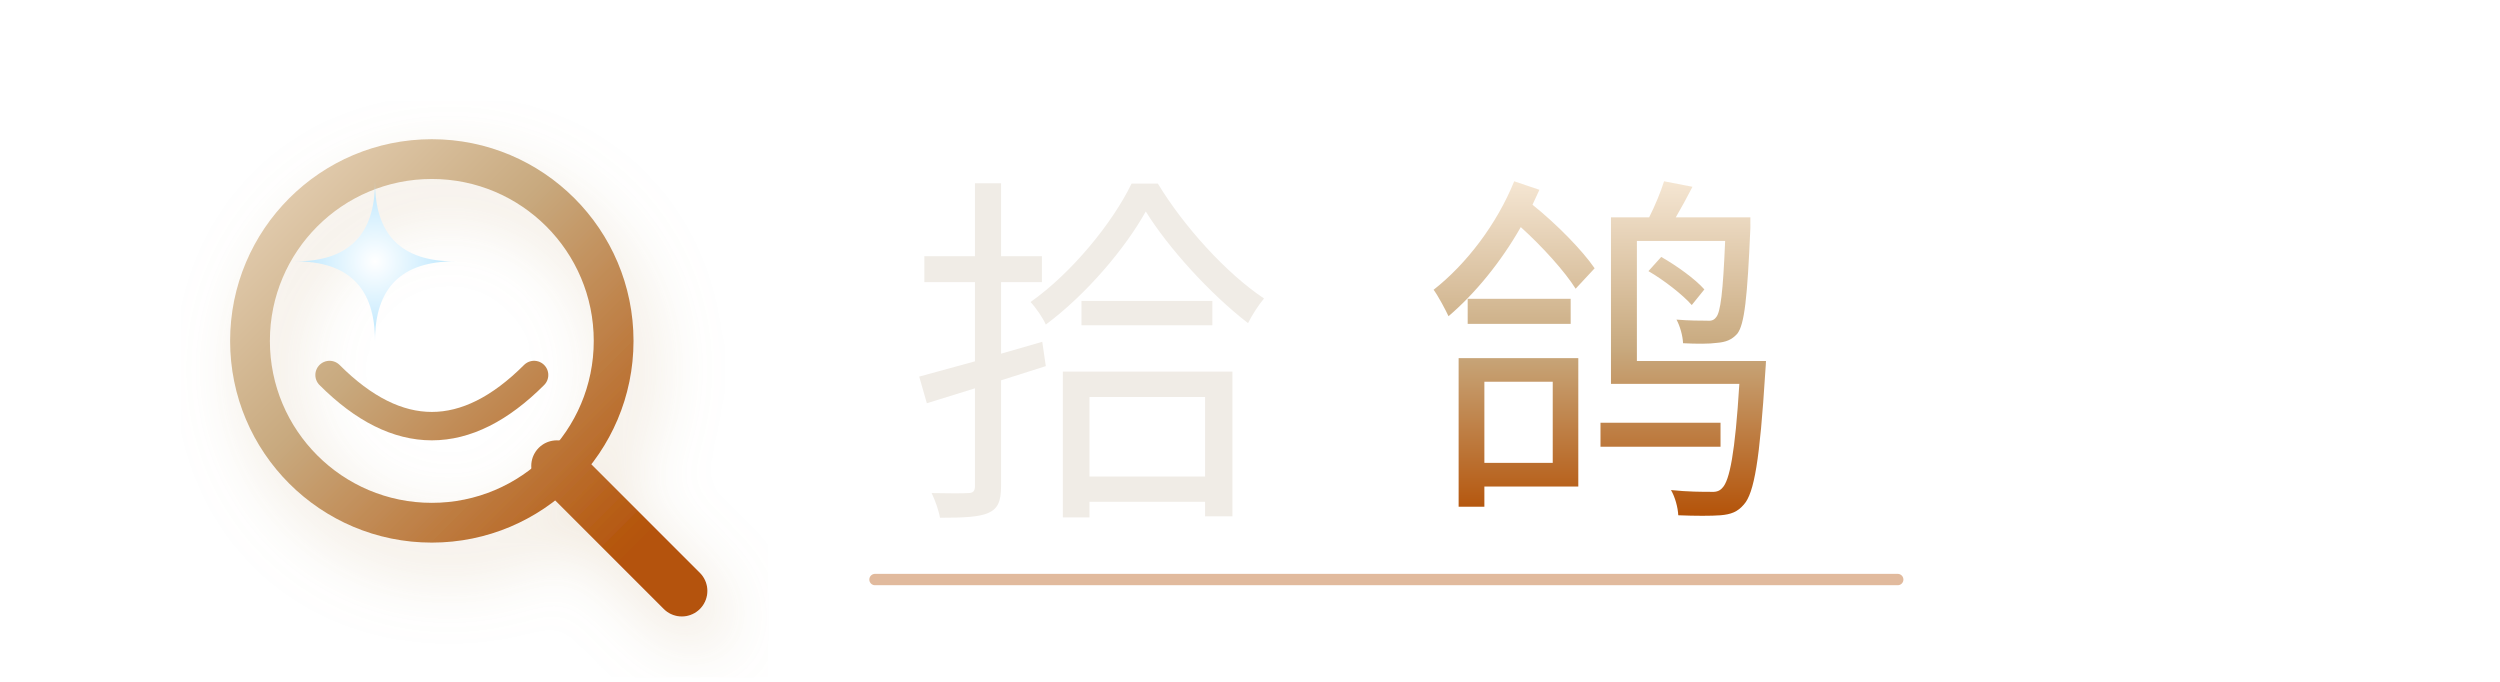
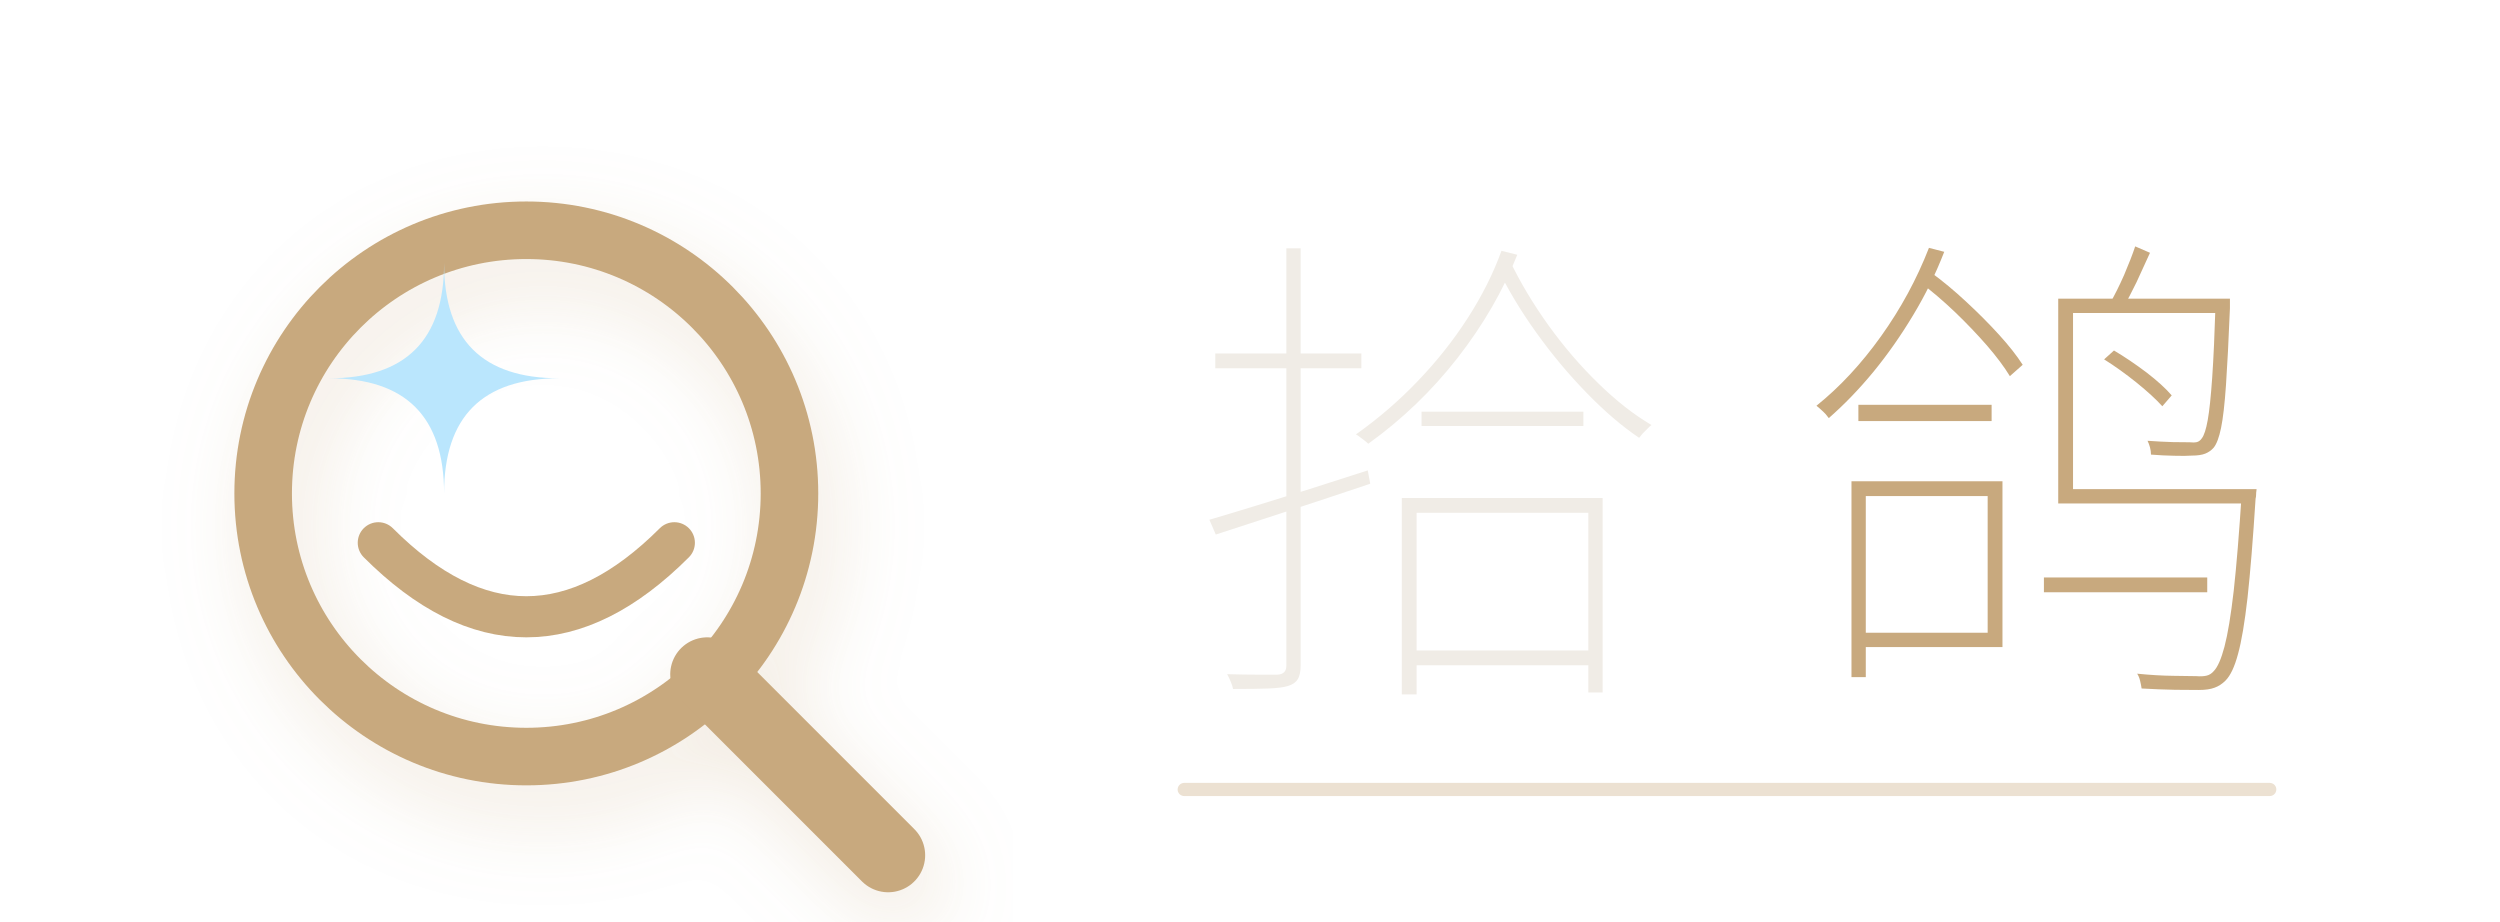
- <svg xmlns="http://www.w3.org/2000/svg" width="220" height="60" viewBox="0 0 220 60" fill="none">
+ <svg xmlns="http://www.w3.org/2000/svg" width="152" height="56" viewBox="0 0 152 56" fill="none">
  <defs>
-     <linearGradient id="goldRing" x1="0" y1="0" x2="40" y2="40" gradientUnits="userSpaceOnUse">
-       <stop offset="0" stop-color="#f5e6d3" />
-       <stop offset="0.5" stop-color="#c8a97e" />
-       <stop offset="1" stop-color="#b45309" />
-     </linearGradient>
-     <linearGradient id="geoGold" x1="0" y1="0" x2="0" y2="1" gradientUnits="objectBoundingBox">
-       <stop offset="0" stop-color="#f5e6d3" />
-       <stop offset="0.5" stop-color="#c8a97e" />
-       <stop offset="1" stop-color="#b45309" />
-     </linearGradient>
-     <radialGradient id="aiStar" cx="50%" cy="50%" r="50%">
-       <stop offset="0%" stop-color="#ffffff" />
-       <stop offset="100%" stop-color="#bae6fd" />
-     </radialGradient>
    <filter id="lensGlow" x="-20%" y="-20%" width="140%" height="140%">
-       <feDropShadow dx="1.5" dy="2.5" stdDeviation="3" flood-color="#c8a97e" flood-opacity="0.3" />
+       <feDropShadow dx="1" dy="2" stdDeviation="2.5" flood-color="#c8a97e" flood-opacity="0.25" />
    </filter>
  </defs>
-   <g transform="translate(16, 8)">
+   <g transform="translate(10, 8)">
    <g filter="url(#lensGlow)">
-       <circle cx="22" cy="22" r="16" stroke="url(#goldRing)" stroke-width="3.5" fill="none" />
-       <line x1="33" y1="33" x2="44" y2="44" stroke="url(#goldRing)" stroke-width="4.5" stroke-linecap="round" />
+       <circle cx="22" cy="22" r="16" stroke="#c8a97e" stroke-width="3.5" fill="none" />
+       <line x1="33" y1="33" x2="44" y2="44" stroke="#c8a97e" stroke-width="4.5" stroke-linecap="round" />
    </g>
-     <path d="M 13 25 Q 22 34 31 25" stroke="url(#goldRing)" stroke-width="2.5" stroke-linecap="round" fill="none" />
-     <path d="M 17 8 Q 17 15 10 15 Q 17 15 17 22 Q 17 15 24 15 Q 17 15 17 8 Z" fill="url(#aiStar)" />
+     <path d="M 13 25 Q 22 34 31 25" stroke="#c8a97e" stroke-width="2.5" stroke-linecap="round" fill="none" />
+     <path d="M 17 8 Q 17 15 10 15 Q 17 15 17 22 Q 17 15 24 15 Q 17 15 17 8 Z" fill="#bae6fd" />
  </g>
-   <text x="80" y="43" font-family="'Songti SC', 'STSong', 'Noto Serif SC', 'SimSun', serif" font-weight="300" font-size="32" fill="#f0ece6" letter-spacing="4">拾</text>
-   <text x="125" y="43" font-family="'Songti SC', 'STSong', 'Noto Serif SC', 'SimSun', serif" font-weight="300" font-size="32" fill="url(#geoGold)" letter-spacing="1">鸽</text>
-   <line x1="77" y1="51" x2="167" y2="51" stroke="url(#goldRing)" stroke-width="1" stroke-linecap="round" opacity="0.4" />
+   <path d="M73.92 32.50L73.53 31.60Q74.76 31.24 76.32 30.76Q77.88 30.28 79.64 29.73Q81.39 29.17 83.16 28.60L83.16 28.60L83.31 29.41Q80.82 30.25 78.34 31.06Q75.87 31.87 73.92 32.50L73.92 32.50ZM73.89 22.39L73.89 21.49L82.77 21.49L82.77 22.39L73.89 22.39ZM78.21 40.48L78.21 15.10L79.08 15.10L79.08 40.45Q79.08 41.02 78.90 41.30Q78.72 41.59 78.30 41.71L78.30 41.71Q77.91 41.83 77.13 41.86Q76.35 41.89 74.97 41.89L74.97 41.89Q74.94 41.71 74.83 41.45Q74.73 41.20 74.61 40.99L74.61 40.99Q75.72 41.02 76.58 41.02Q77.43 41.02 77.67 41.02L77.67 41.02Q78.21 40.99 78.21 40.48L78.21 40.48ZM86.43 25.90L86.43 25.03L96.27 25.03L96.27 25.90L86.43 25.90ZM85.77 40.45L85.77 39.55L97.05 39.55L97.05 40.45L85.77 40.45ZM85.23 42.22L85.23 30.28L97.44 30.28L97.44 42.10L96.57 42.10L96.57 31.18L86.13 31.18L86.13 42.22L85.23 42.22ZM90.99 16.18L91.80 15.85Q92.73 17.80 94.14 19.77Q95.55 21.73 97.19 23.32Q98.82 24.91 100.41 25.84L100.41 25.84Q100.29 25.93 100.16 26.07Q100.02 26.20 99.88 26.35Q99.75 26.50 99.66 26.62L99.66 26.62Q98.10 25.57 96.47 23.89Q94.83 22.21 93.39 20.20Q91.95 18.19 90.99 16.18L90.99 16.18ZM91.29 15.25L91.29 15.25L92.25 15.49Q90.96 18.76 88.62 21.76Q86.28 24.76 83.19 26.98L83.19 26.98Q83.10 26.89 82.97 26.79Q82.83 26.68 82.69 26.58Q82.56 26.47 82.44 26.41L82.44 26.41Q84.48 24.97 86.20 23.17Q87.93 21.37 89.23 19.35Q90.54 17.32 91.29 15.25Z" fill="#f0ece6" />
+   <path d="M129.82 14.98L129.82 14.98L130.72 15.37Q130.33 16.24 129.90 17.16Q129.46 18.07 129.07 18.73L129.07 18.73L128.29 18.43Q128.71 17.71 129.15 16.71Q129.58 15.70 129.82 14.98ZM125.14 30.61L125.14 18.16L135.04 18.16L135.04 19.03L126.04 19.03L126.04 30.61L125.14 30.61ZM134.71 18.37L134.71 18.16L135.58 18.16Q135.58 18.16 135.58 18.37Q135.58 18.58 135.58 18.73L135.58 18.73Q135.46 21.67 135.34 23.41Q135.22 25.15 135.04 26.02Q134.86 26.89 134.59 27.22L134.59 27.22Q134.38 27.46 134.08 27.58Q133.78 27.70 133.27 27.70L133.27 27.70Q132.88 27.73 132.20 27.71Q131.53 27.70 130.78 27.64L130.78 27.64Q130.78 27.43 130.72 27.20Q130.66 26.98 130.57 26.80L130.57 26.80Q131.41 26.86 132.12 26.88Q132.82 26.89 133.12 26.89L133.12 26.89Q133.39 26.92 133.57 26.88Q133.75 26.83 133.87 26.65L133.87 26.65Q134.08 26.38 134.23 25.54Q134.38 24.70 134.50 22.98Q134.62 21.25 134.71 18.37L134.71 18.37ZM127.93 21.85L127.93 21.85L128.53 21.31Q129.49 21.88 130.50 22.64Q131.50 23.41 132.04 24.04L132.04 24.04L131.47 24.70Q130.90 24.07 129.90 23.26Q128.89 22.45 127.93 21.85ZM125.41 30.61L125.92 29.74L136.51 29.74L136.51 30.61L125.41 30.61ZM136.30 29.95L136.30 29.74L137.20 29.74Q137.20 29.74 137.19 29.84Q137.17 29.95 137.17 30.09Q137.17 30.22 137.14 30.31L137.14 30.31Q136.90 34.06 136.65 36.34Q136.39 38.62 136.07 39.77Q135.76 40.93 135.31 41.38L135.31 41.38Q135.01 41.68 134.65 41.81Q134.29 41.95 133.69 41.95L133.69 41.95Q133.21 41.95 132.24 41.94Q131.26 41.92 130.21 41.86L130.21 41.86Q130.18 41.65 130.12 41.40Q130.06 41.14 129.94 40.96L129.94 40.96Q131.14 41.08 132.15 41.09Q133.15 41.11 133.54 41.11L133.54 41.11Q133.90 41.14 134.16 41.08Q134.41 41.02 134.59 40.81L134.59 40.81Q134.95 40.45 135.25 39.31Q135.55 38.17 135.81 35.92Q136.06 33.67 136.30 29.95L136.30 29.95ZM124.27 36.01L124.27 35.11L134.20 35.11L134.20 36.01L124.27 36.01ZM116.71 17.14L116.71 17.14L117.37 16.54Q118.48 17.35 119.56 18.36Q120.64 19.36 121.54 20.35Q122.44 21.34 122.98 22.18L122.98 22.18L122.20 22.87Q121.69 22.03 120.81 21.01Q119.92 19.99 118.86 18.97Q117.79 17.95 116.71 17.14ZM117.28 15.07L117.28 15.07L118.21 15.31Q117.43 17.32 116.32 19.16Q115.21 21.01 113.91 22.60Q112.60 24.19 111.19 25.42L111.19 25.42Q111.13 25.33 111.00 25.18Q110.86 25.03 110.71 24.90Q110.56 24.76 110.44 24.67L110.44 24.67Q112.57 22.96 114.37 20.44Q116.17 17.92 117.28 15.07ZM112.99 25.60L112.99 24.61L121.09 24.61L121.09 25.60L112.99 25.60ZM112.99 30.16L112.99 29.26L121.75 29.26L121.75 39.34L112.99 39.34L112.99 38.47L120.85 38.47L120.85 30.16L112.99 30.16ZM112.57 41.17L112.57 29.26L113.44 29.26L113.44 41.17L112.57 41.17Z" fill="#c8a97e" />
+   <line x1="72" y1="48" x2="138" y2="48" stroke="#c8a97e" stroke-width="0.8" stroke-linecap="round" opacity="0.35" />
</svg>
